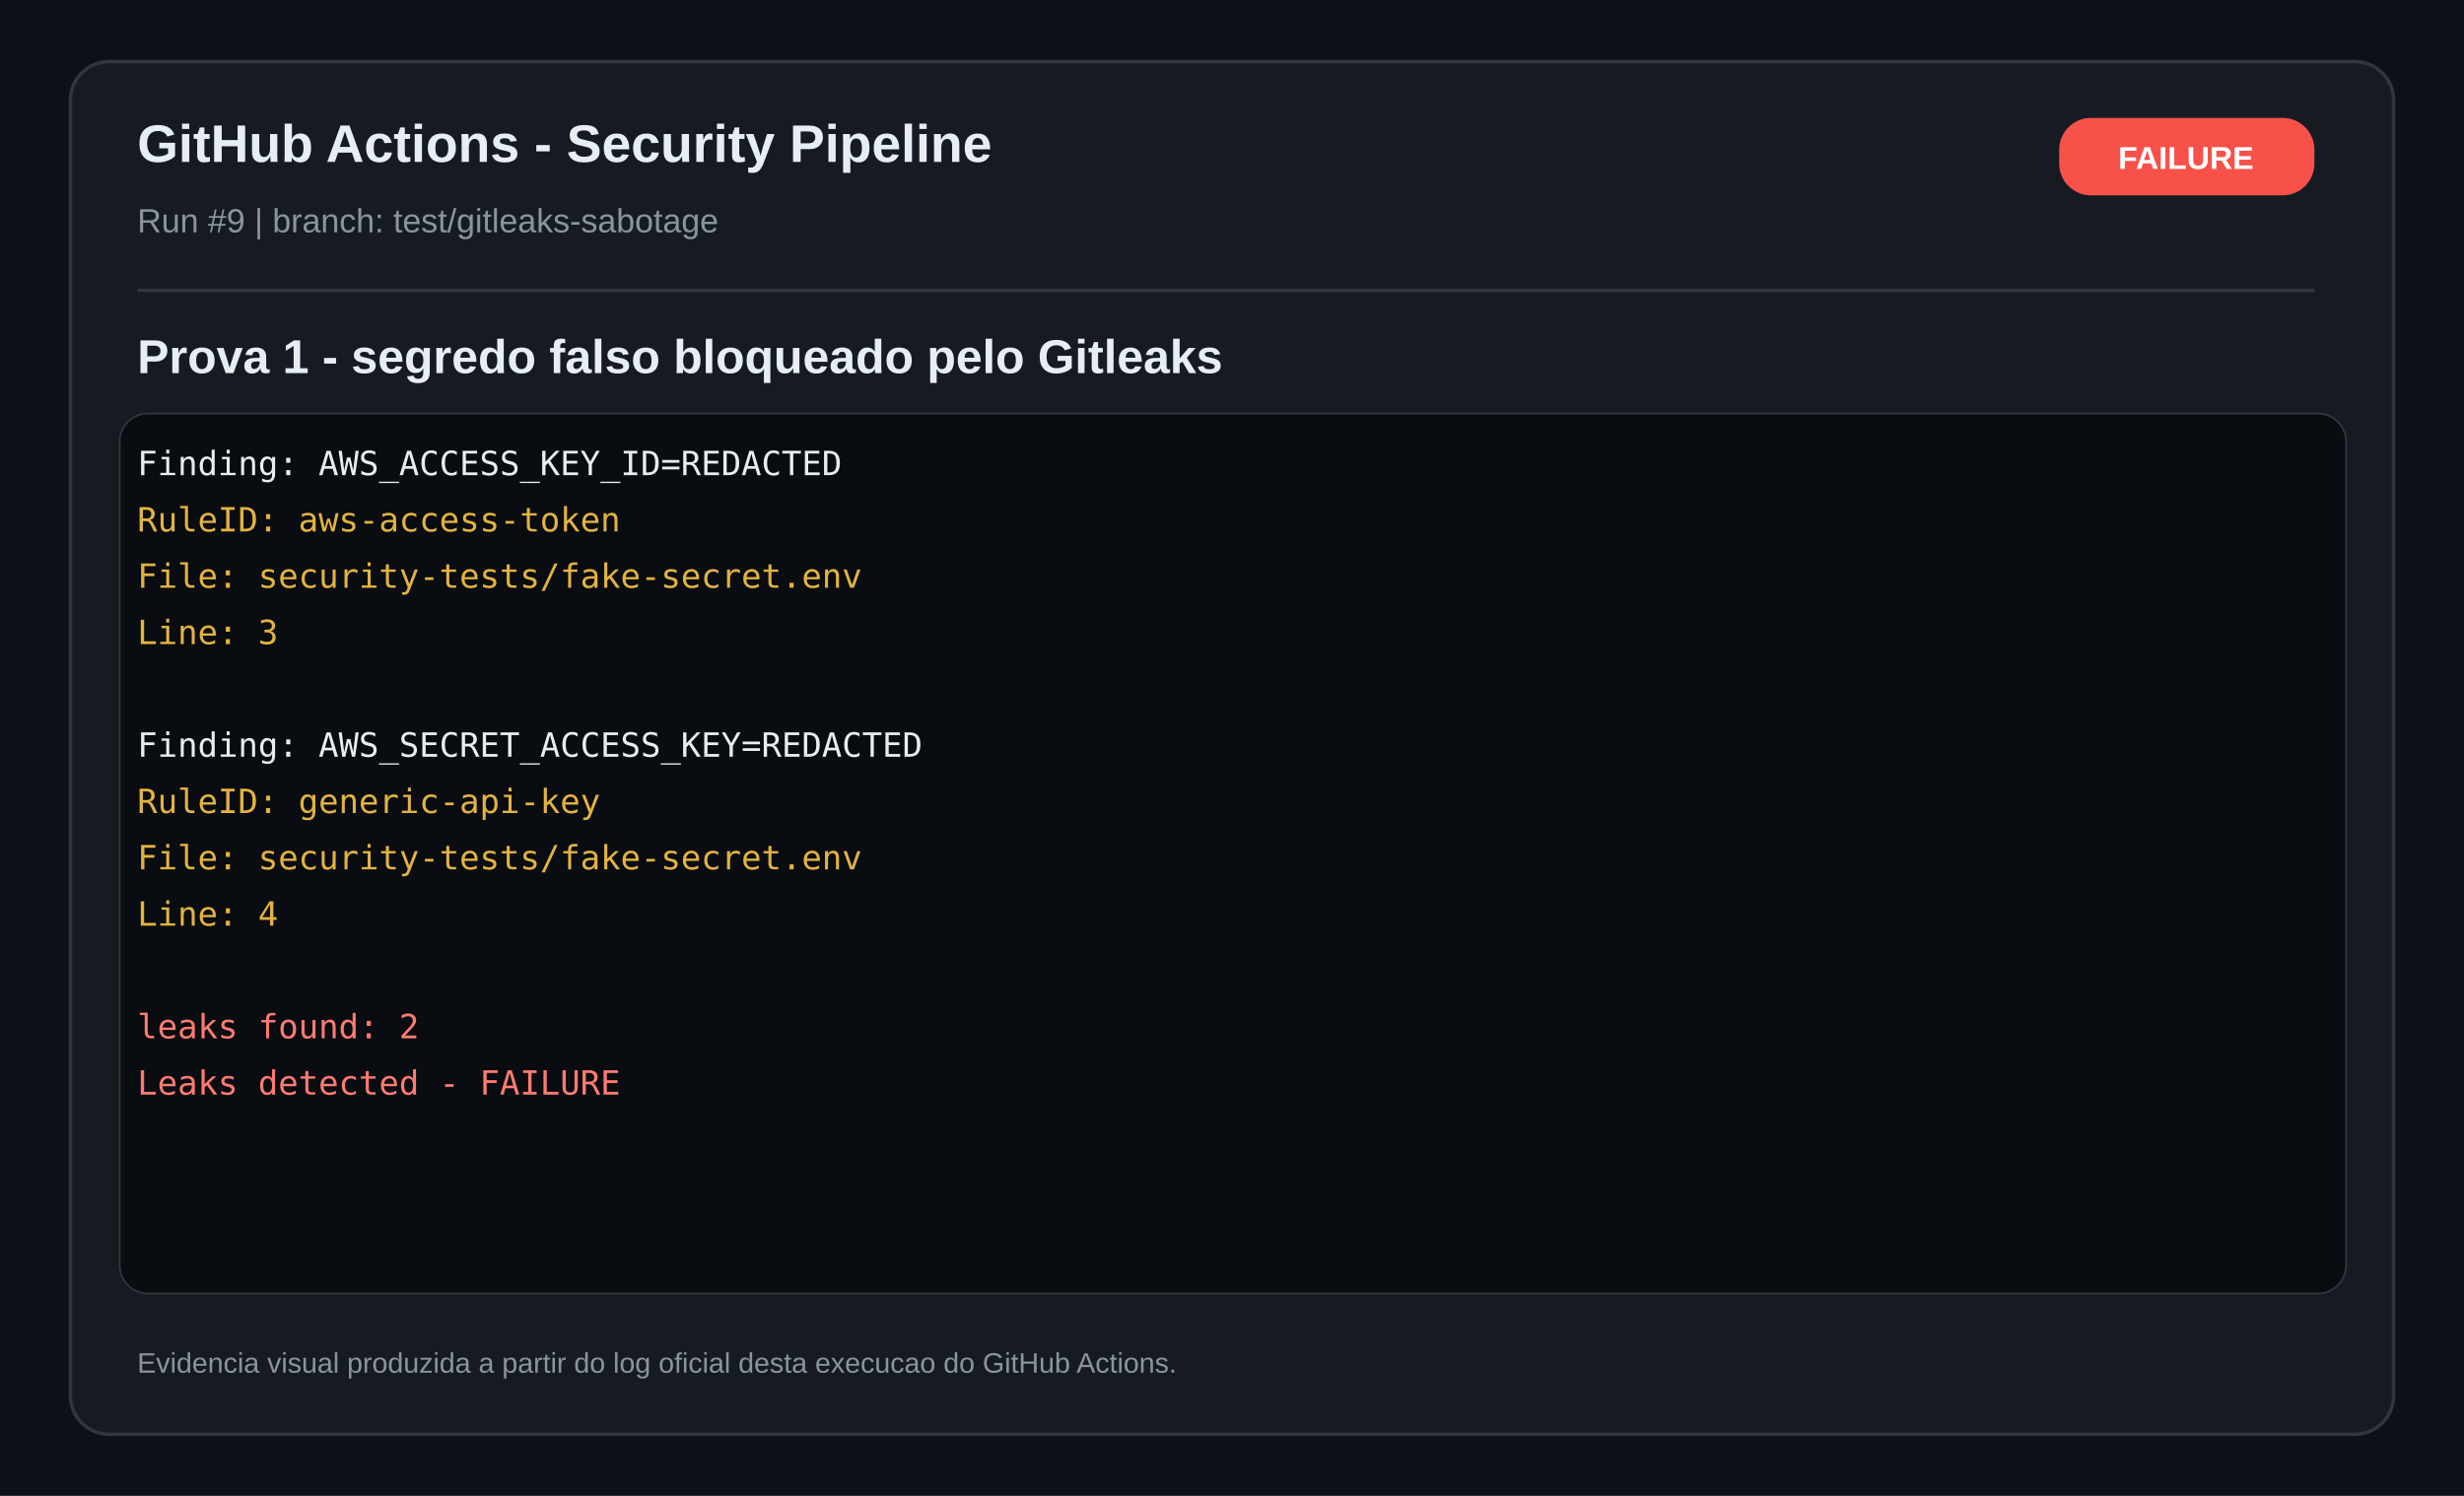
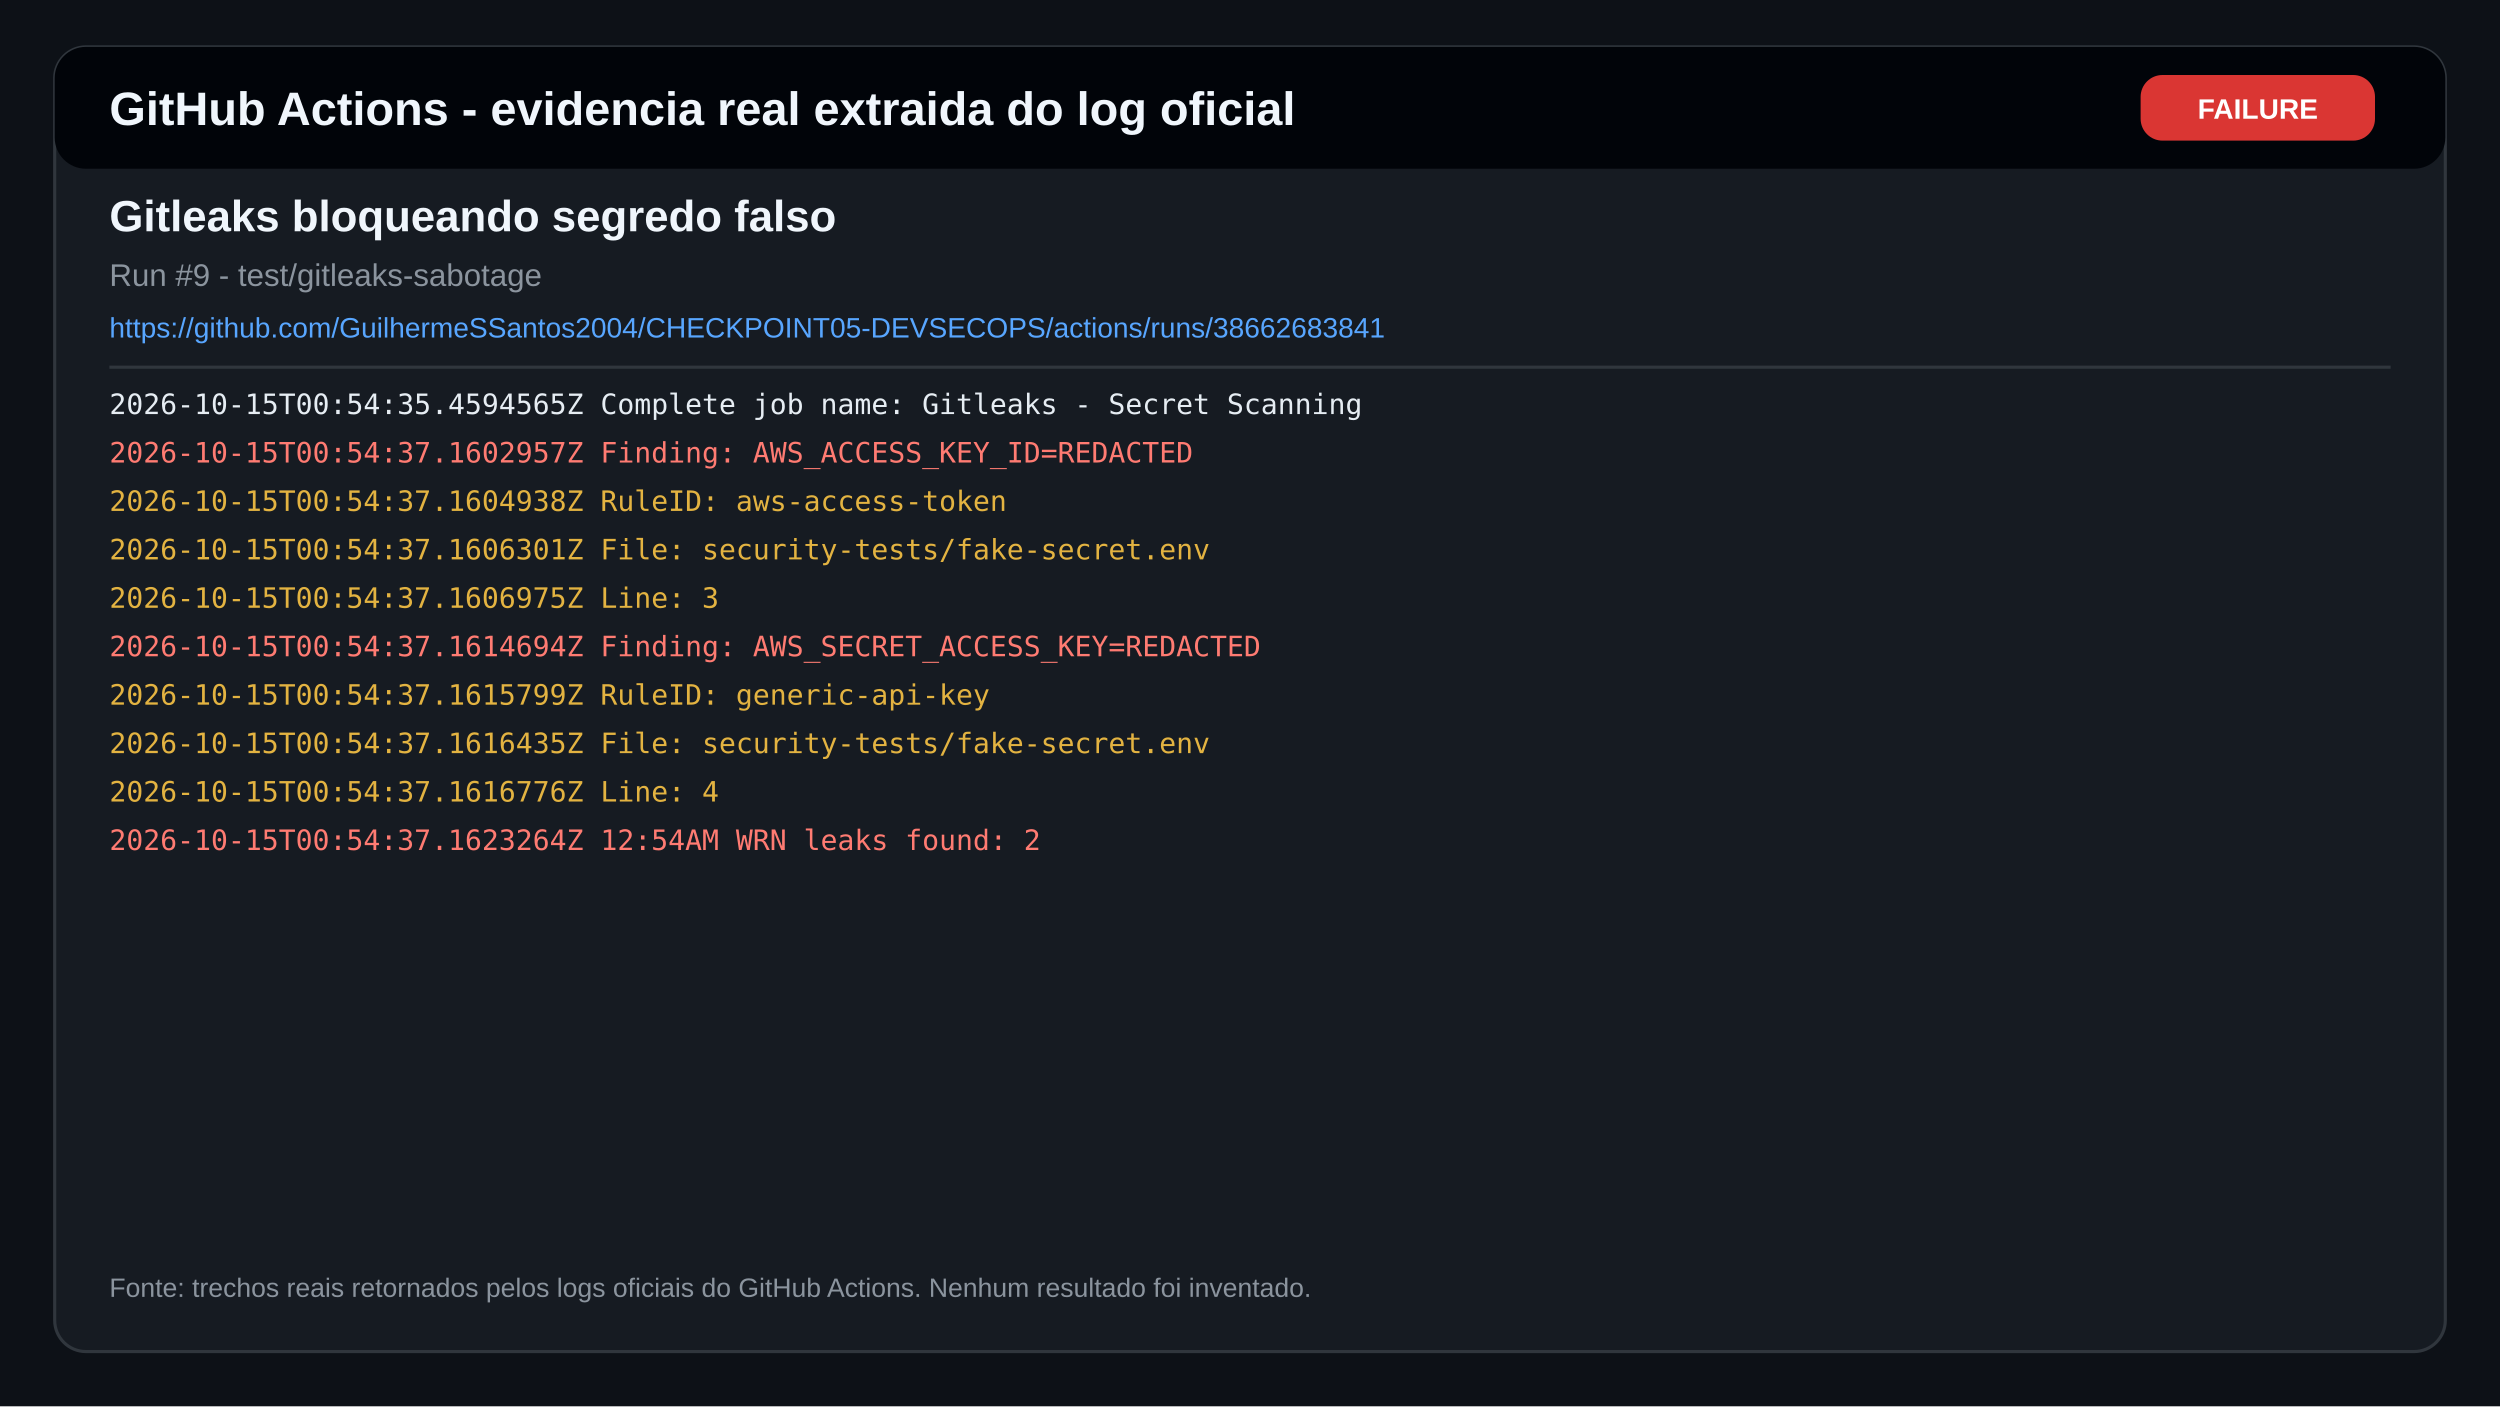
- <svg xmlns="http://www.w3.org/2000/svg" width="1400" height="850" viewBox="0 0 1400 850">
-   <rect width="1400" height="850" fill="#0d1117" />
-   <rect x="40" y="35" width="1320" height="780" rx="22" fill="#161b22" stroke="#30363d" stroke-width="2" />
-   <text x="78" y="92" font-family="Arial, sans-serif" font-weight="700" font-size="30" fill="#e6edf3">GitHub Actions - Security Pipeline</text>
-   <text x="78" y="132" font-family="Arial, sans-serif" font-size="19" fill="#8b949e">Run #9 | branch: test/gitleaks-sabotage</text>
-   <rect x="1170" y="67" width="145" height="44" rx="18" fill="#f85149" />
-   <text x="1242" y="96" text-anchor="middle" font-family="Arial, sans-serif" font-weight="700" font-size="18" fill="#ffffff">FAILURE</text>
-   <line x1="78" y1="165" x2="1315" y2="165" stroke="#30363d" stroke-width="2" />
-   <text x="78" y="212" font-family="Arial, sans-serif" font-weight="700" font-size="27" fill="#e6edf3">Prova 1 - segredo falso bloqueado pelo Gitleaks</text>
-   <rect x="68" y="235" width="1265" height="500" rx="16" fill="#090c10" stroke="#30363d" />
-   <text x="78" y="270" font-family="monospace" font-size="19" fill="#e6edf3">Finding: AWS_ACCESS_KEY_ID=REDACTED</text>
-   <text x="78" y="302" font-family="monospace" font-size="19" fill="#e3b341">RuleID: aws-access-token</text>
-   <text x="78" y="334" font-family="monospace" font-size="19" fill="#e3b341">File: security-tests/fake-secret.env</text>
-   <text x="78" y="366" font-family="monospace" font-size="19" fill="#e3b341">Line: 3</text>
-   <text x="78" y="398" font-family="monospace" font-size="19" fill="#e6edf3" />
-   <text x="78" y="430" font-family="monospace" font-size="19" fill="#e6edf3">Finding: AWS_SECRET_ACCESS_KEY=REDACTED</text>
-   <text x="78" y="462" font-family="monospace" font-size="19" fill="#e3b341">RuleID: generic-api-key</text>
-   <text x="78" y="494" font-family="monospace" font-size="19" fill="#e3b341">File: security-tests/fake-secret.env</text>
-   <text x="78" y="526" font-family="monospace" font-size="19" fill="#e3b341">Line: 4</text>
-   <text x="78" y="558" font-family="monospace" font-size="19" fill="#e6edf3" />
-   <text x="78" y="590" font-family="monospace" font-size="19" fill="#ff7b72">leaks found: 2</text>
-   <text x="78" y="622" font-family="monospace" font-size="19" fill="#ff7b72">Leaks detected - FAILURE</text>
-   <text x="78" y="780" font-family="Arial, sans-serif" font-size="16" fill="#8b949e">Evidencia visual produzida a partir do log oficial desta execucao do GitHub Actions.</text>
+ <svg xmlns="http://www.w3.org/2000/svg" width="1600" height="900" viewBox="0 0 1600 900">
+   <rect width="1600" height="900" fill="#0d1117" />
+   <rect x="35" y="30" width="1530" height="835" rx="20" fill="#161b22" stroke="#30363d" stroke-width="2" />
+   <rect x="35" y="30" width="1530" height="78" rx="20" fill="#010409" />
+   <text x="70" y="80" font-family="Arial, sans-serif" font-size="30" font-weight="700" fill="#f0f6fc">GitHub Actions - evidencia real extraida do log oficial</text>
+   <rect x="1370" y="48" width="150" height="42" rx="14" fill="#da3633" />
+   <text x="1445" y="76" text-anchor="middle" font-family="Arial, sans-serif" font-size="18" font-weight="700" fill="#ffffff">FAILURE</text>
+   <text x="70" y="148" font-family="Arial, sans-serif" font-size="28" font-weight="700" fill="#f0f6fc">Gitleaks bloqueando segredo falso</text>
+   <text x="70" y="183" font-family="Arial, sans-serif" font-size="20" fill="#8b949e">Run #9 - test/gitleaks-sabotage</text>
+   <text x="70" y="216" font-family="Arial, sans-serif" font-size="18" fill="#58a6ff">https://github.com/GuilhermeSSantos2004/CHECKPOINT05-DEVSECOPS/actions/runs/38662683841</text>
+   <line x1="70" y1="235" x2="1530" y2="235" stroke="#30363d" stroke-width="2" />
+   <text x="70" y="265" font-family="DejaVu Sans Mono, monospace" font-size="18" fill="#e6edf3">2026-10-15T00:54:35.4594565Z Complete job name: Gitleaks - Secret Scanning</text>
+   <text x="70" y="296" font-family="DejaVu Sans Mono, monospace" font-size="18" fill="#ff7b72">2026-10-15T00:54:37.1602957Z Finding: AWS_ACCESS_KEY_ID=REDACTED</text>
+   <text x="70" y="327" font-family="DejaVu Sans Mono, monospace" font-size="18" fill="#e3b341">2026-10-15T00:54:37.1604938Z RuleID: aws-access-token</text>
+   <text x="70" y="358" font-family="DejaVu Sans Mono, monospace" font-size="18" fill="#e3b341">2026-10-15T00:54:37.1606301Z File: security-tests/fake-secret.env</text>
+   <text x="70" y="389" font-family="DejaVu Sans Mono, monospace" font-size="18" fill="#e3b341">2026-10-15T00:54:37.1606975Z Line: 3</text>
+   <text x="70" y="420" font-family="DejaVu Sans Mono, monospace" font-size="18" fill="#ff7b72">2026-10-15T00:54:37.1614694Z Finding: AWS_SECRET_ACCESS_KEY=REDACTED</text>
+   <text x="70" y="451" font-family="DejaVu Sans Mono, monospace" font-size="18" fill="#e3b341">2026-10-15T00:54:37.1615799Z RuleID: generic-api-key</text>
+   <text x="70" y="482" font-family="DejaVu Sans Mono, monospace" font-size="18" fill="#e3b341">2026-10-15T00:54:37.1616435Z File: security-tests/fake-secret.env</text>
+   <text x="70" y="513" font-family="DejaVu Sans Mono, monospace" font-size="18" fill="#e3b341">2026-10-15T00:54:37.1616776Z Line: 4</text>
+   <text x="70" y="544" font-family="DejaVu Sans Mono, monospace" font-size="18" fill="#ff7b72">2026-10-15T00:54:37.1623264Z 12:54AM WRN leaks found: 2</text>
+   <text x="70" y="830" font-family="Arial, sans-serif" font-size="17" fill="#8b949e">Fonte: trechos reais retornados pelos logs oficiais do GitHub Actions. Nenhum resultado foi inventado.</text>
</svg>
